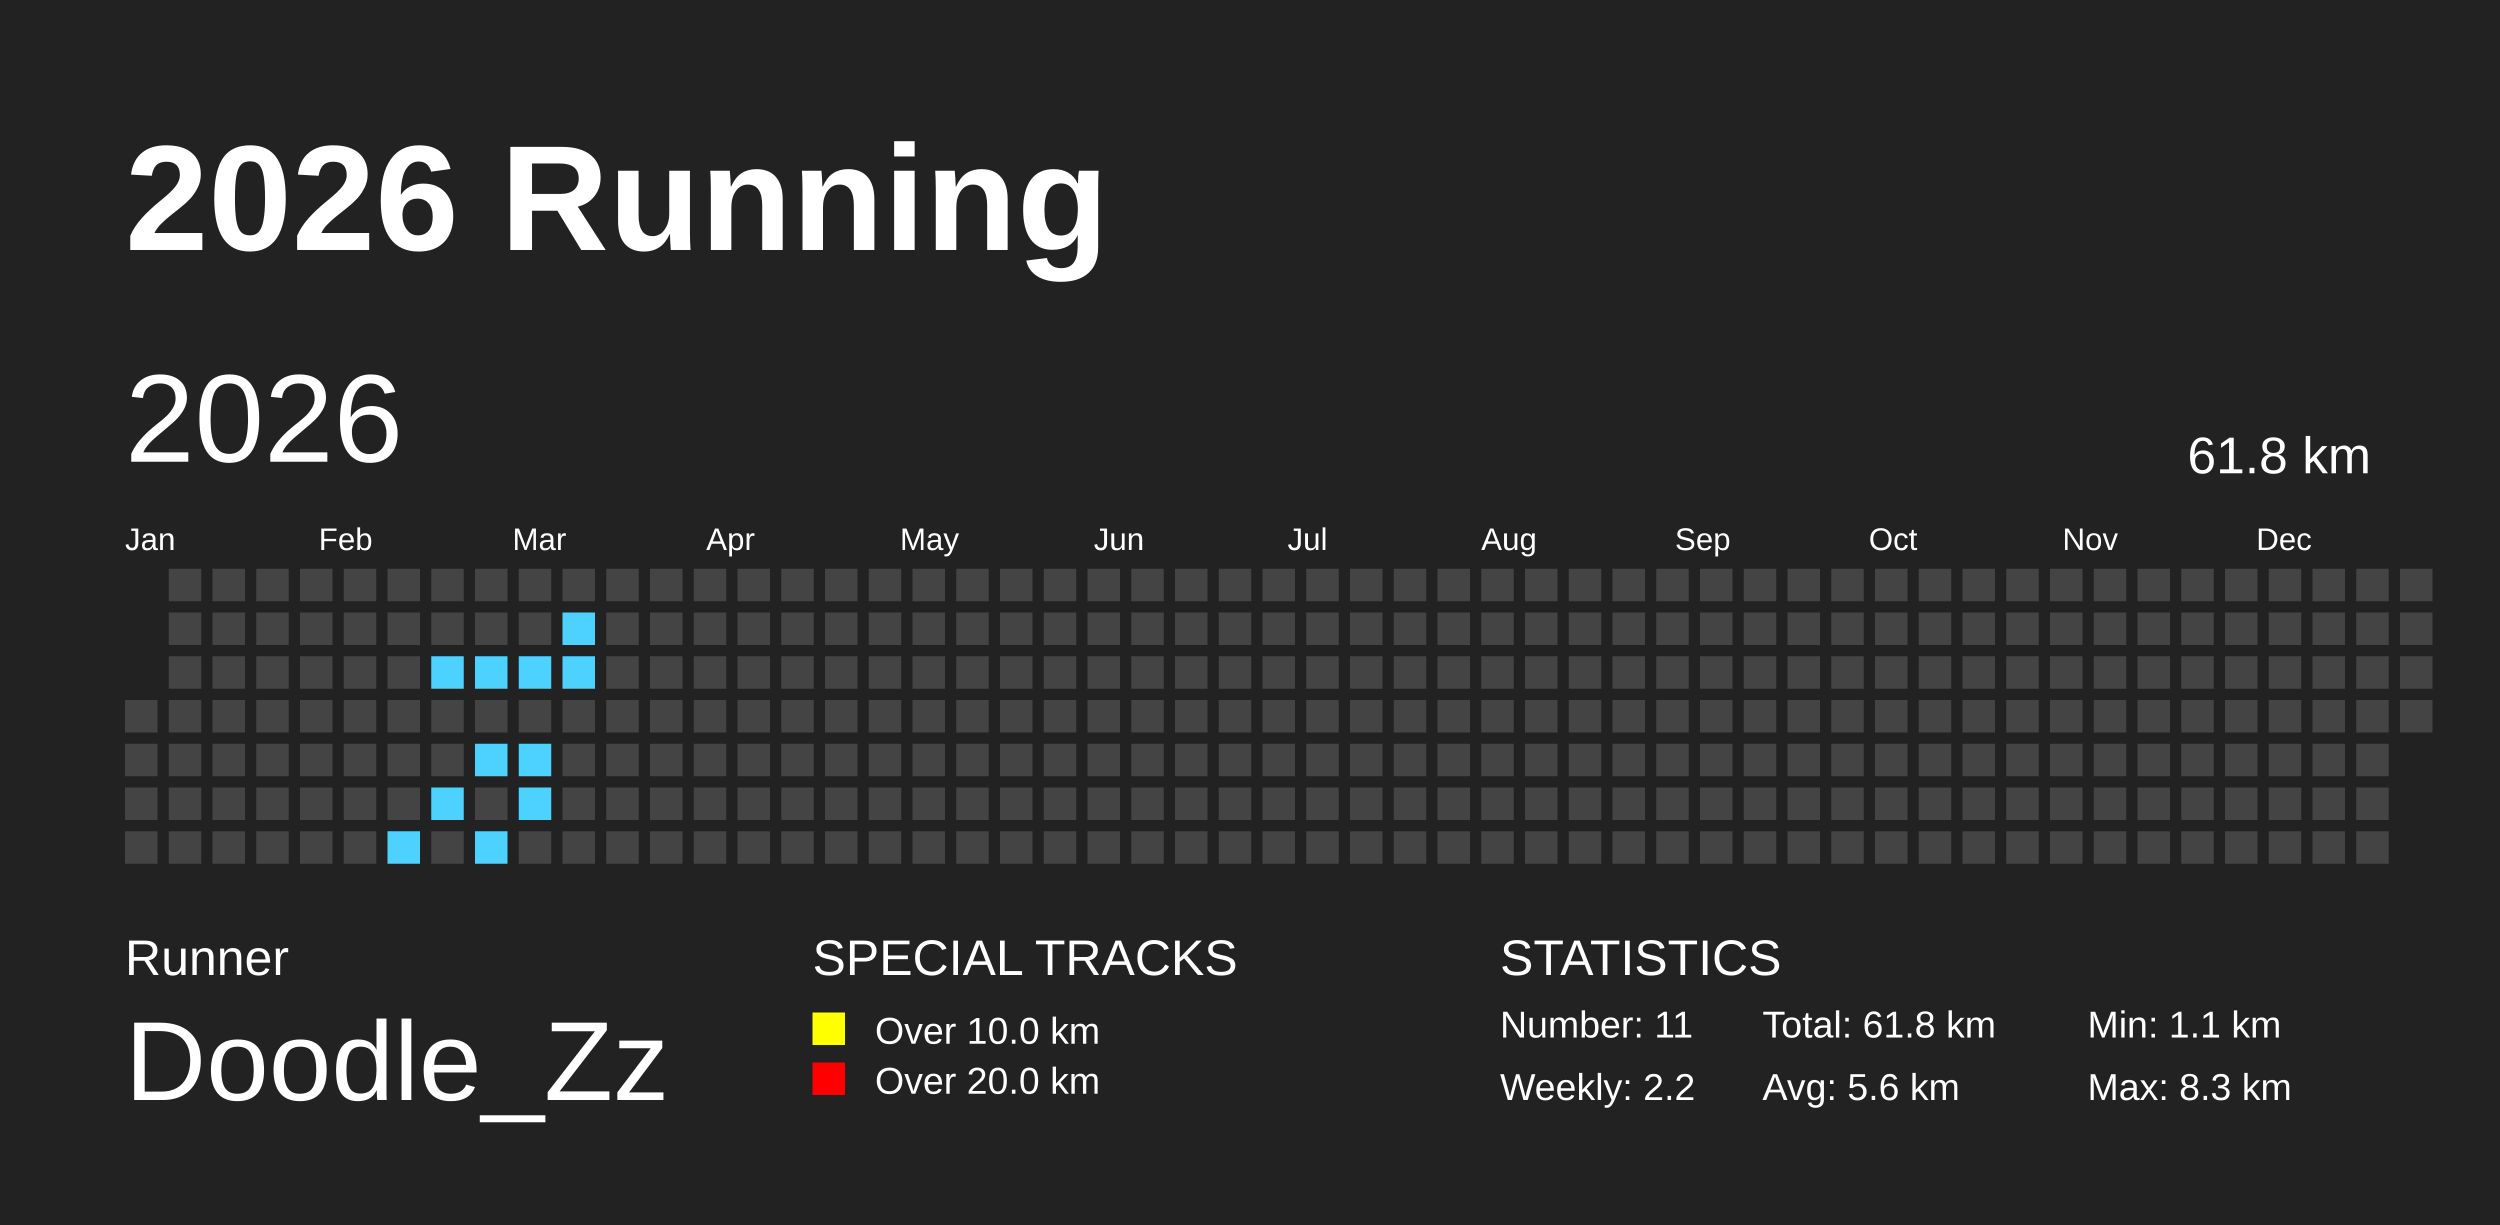
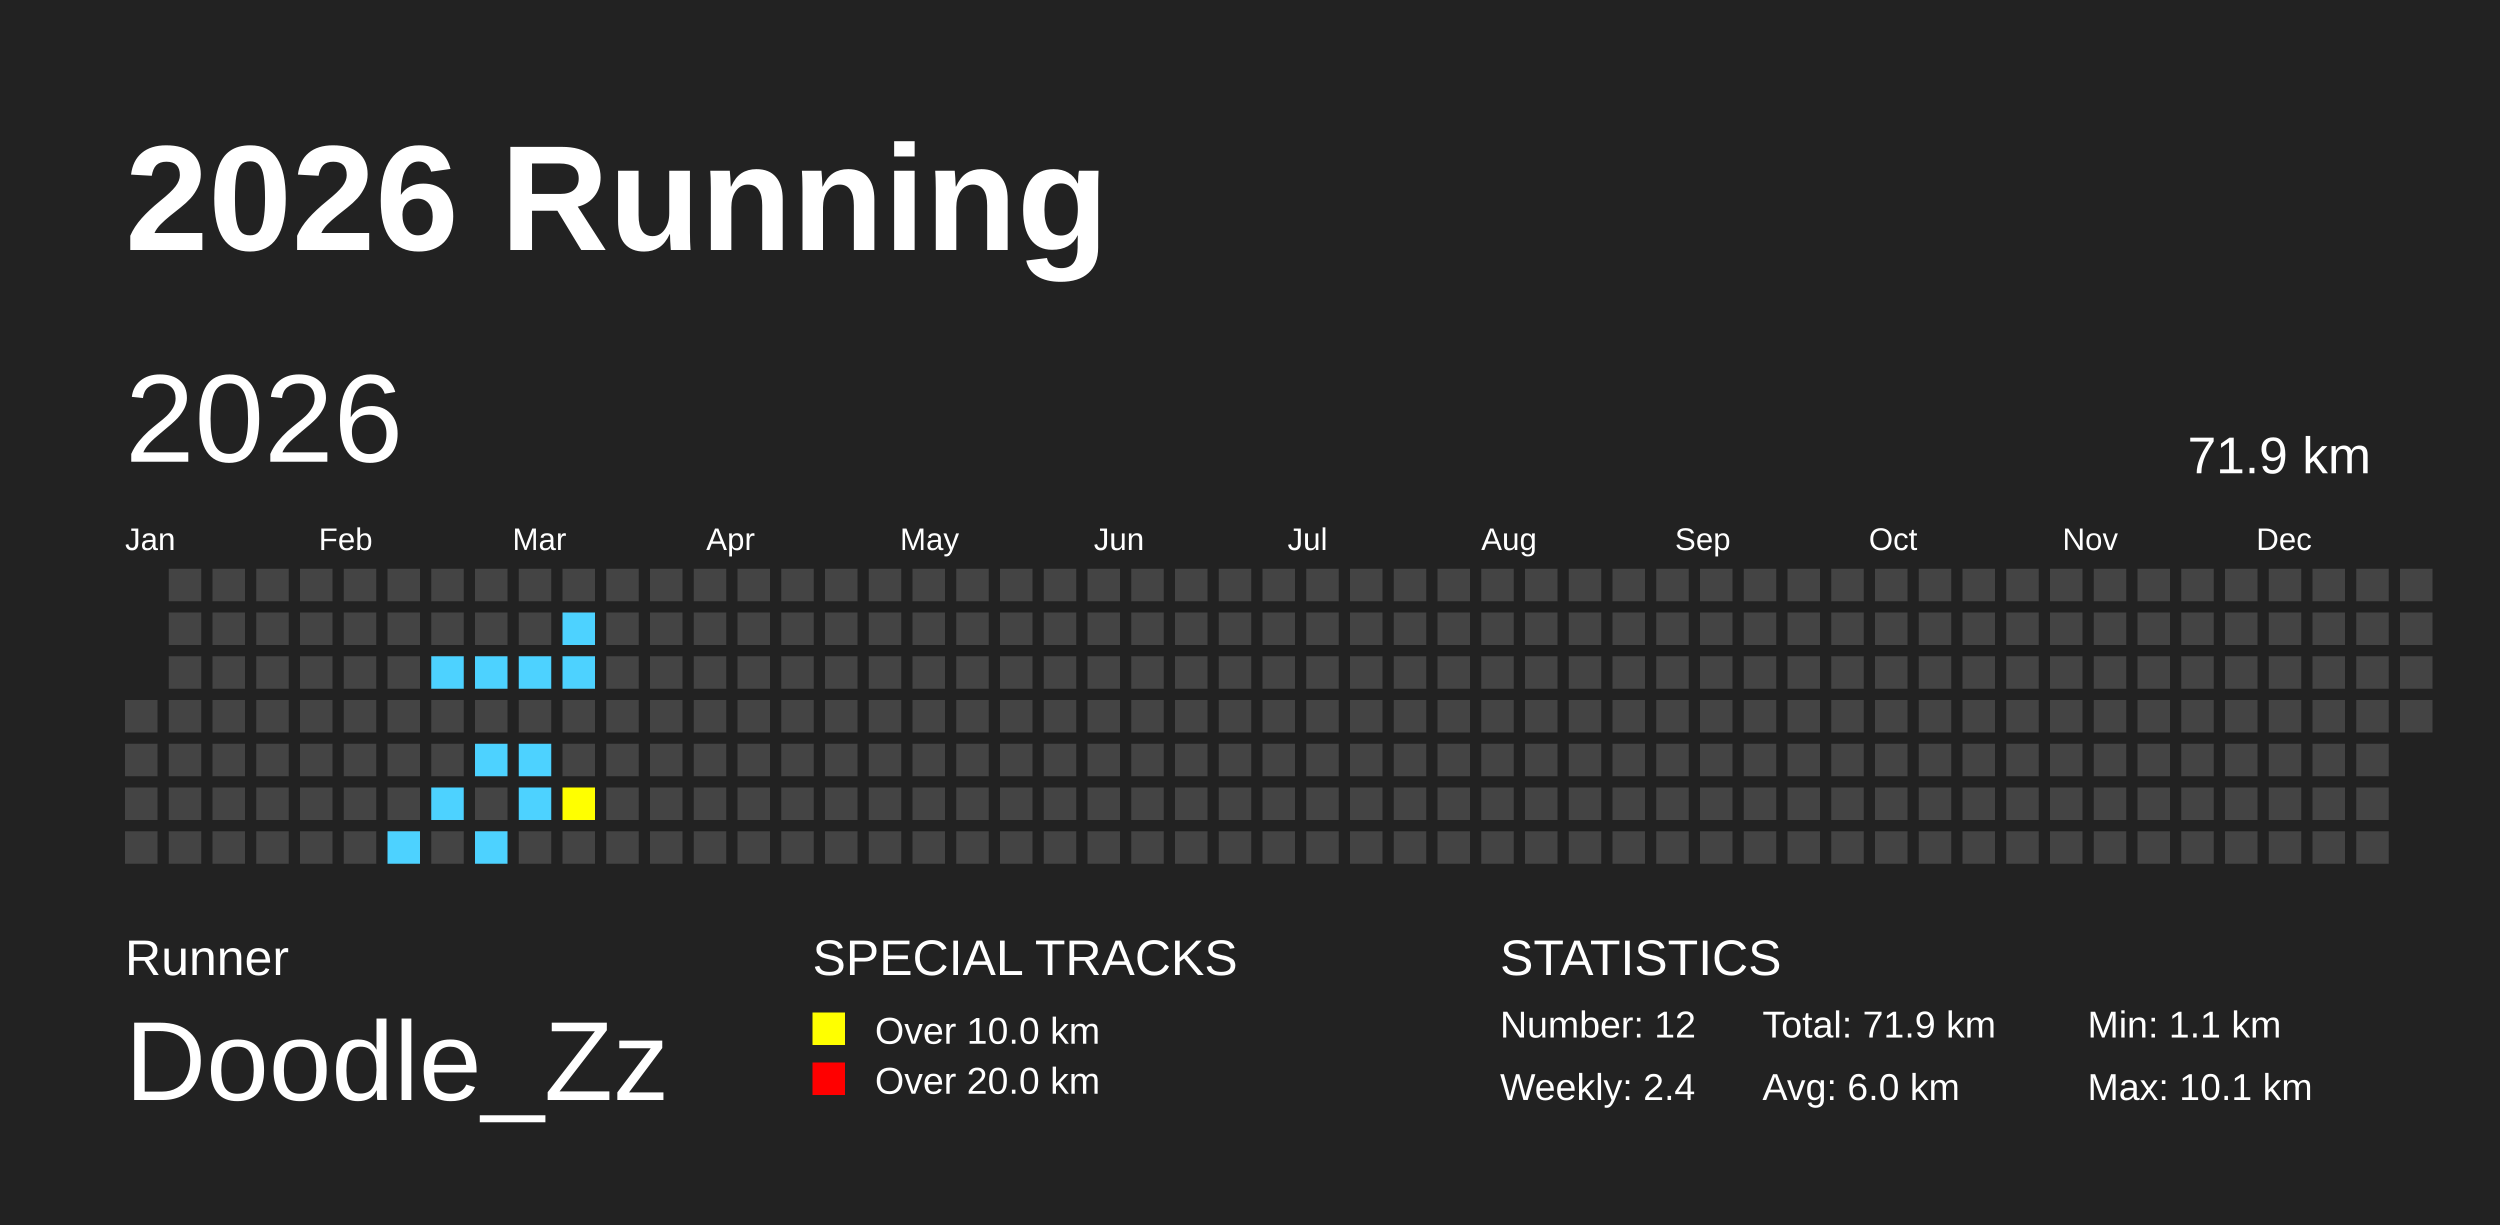
<svg xmlns="http://www.w3.org/2000/svg" baseProfile="full" height="98mm" version="1.1" viewBox="0,0,200,98" width="200mm">
  <defs />
  <rect fill="#222222" height="98" width="200" x="0" y="0" />
  <text fill="#FFFFFF" style="font-size:12px; font-family:Arial; font-weight:bold;" x="10" y="20">2026 Running</text>
  <text fill="#FFFFFF" style="font-size:4px; font-family:Arial" x="10" y="78">Runner</text>
  <text fill="#FFFFFF" style="font-size:9px; font-family:Arial" x="10" y="88">Doodle_Zz</text>
  <text fill="#FFFFFF" style="font-size:4px; font-family:Arial" x="65" y="78">SPECIAL TRACKS</text>
  <rect fill="yellow" height="2.6" width="2.6" x="65" y="81" />
  <text fill="#FFFFFF" style="font-size:3px; font-family:Arial" x="70" y="83.5">Over 10.0 km</text>
  <rect fill="red" height="2.6" width="2.6" x="65" y="85" />
  <text fill="#FFFFFF" style="font-size:3px; font-family:Arial" x="70" y="87.5">Over 20.0 km</text>
  <text fill="#FFFFFF" style="font-size:4px; font-family:Arial" x="120" y="78">STATISTICS</text>
-   <text fill="#FFFFFF" style="font-size:3px; font-family:Arial" x="120" y="83">Number: 11</text>
-   <text fill="#FFFFFF" style="font-size:3px; font-family:Arial" x="120" y="88">Weekly: 2.2</text>
-   <text fill="#FFFFFF" style="font-size:3px; font-family:Arial" x="141" y="83">Total: 61.8 km</text>
-   <text fill="#FFFFFF" style="font-size:3px; font-family:Arial" x="141" y="88">Avg: 5.6 km</text>
+   <text fill="#FFFFFF" style="font-size:3px; font-family:Arial" x="120" y="83">Number: 12</text>
+   <text fill="#FFFFFF" style="font-size:3px; font-family:Arial" x="120" y="88">Weekly: 2.4</text>
+   <text fill="#FFFFFF" style="font-size:3px; font-family:Arial" x="141" y="83">Total: 71.9 km</text>
+   <text fill="#FFFFFF" style="font-size:3px; font-family:Arial" x="141" y="88">Avg: 6.0 km</text>
  <text fill="#FFFFFF" style="font-size:3px; font-family:Arial" x="167" y="83">Min: 1.1 km</text>
-   <text fill="#FFFFFF" style="font-size:3px; font-family:Arial" x="167" y="88">Max: 8.3 km</text>
+   <text fill="#FFFFFF" style="font-size:3px; font-family:Arial" x="167" y="88">Max: 10.1 km</text>
  <text dominant-baseline="hanging" fill="#FFFFFF" style="font-size:10.0px; font-family:Arial;" x="10" y="30">2026</text>
-   <text dominant-baseline="hanging" fill="#FFFFFF" style="font-size:4.125px; font-family:Arial;" x="175" y="35">61.8 km</text>
+   <text dominant-baseline="hanging" fill="#FFFFFF" style="font-size:4.125px; font-family:Arial;" x="175" y="35">71.9 km</text>
  <text fill="#FFFFFF" style="font-size:2.5px; font-family:Arial" x="10.0" y="44">Jan</text>
  <text fill="#FFFFFF" style="font-size:2.5px; font-family:Arial" x="25.5" y="44">Feb</text>
  <text fill="#FFFFFF" style="font-size:2.5px; font-family:Arial" x="41.0" y="44">Mar</text>
  <text fill="#FFFFFF" style="font-size:2.5px; font-family:Arial" x="56.5" y="44">Apr</text>
  <text fill="#FFFFFF" style="font-size:2.5px; font-family:Arial" x="72.0" y="44">May</text>
  <text fill="#FFFFFF" style="font-size:2.5px; font-family:Arial" x="87.5" y="44">Jun</text>
  <text fill="#FFFFFF" style="font-size:2.5px; font-family:Arial" x="103.0" y="44">Jul</text>
  <text fill="#FFFFFF" style="font-size:2.5px; font-family:Arial" x="118.5" y="44">Aug</text>
  <text fill="#FFFFFF" style="font-size:2.5px; font-family:Arial" x="134.0" y="44">Sep</text>
  <text fill="#FFFFFF" style="font-size:2.5px; font-family:Arial" x="149.5" y="44">Oct</text>
  <text fill="#FFFFFF" style="font-size:2.5px; font-family:Arial" x="165.0" y="44">Nov</text>
  <text fill="#FFFFFF" style="font-size:2.5px; font-family:Arial" x="180.5" y="44">Dec</text>
  <rect fill="#444444" height="2.6" width="2.6" x="10.0" y="56.0" />
  <rect fill="#444444" height="2.6" width="2.6" x="10.0" y="59.5" />
  <rect fill="#444444" height="2.6" width="2.6" x="10.0" y="63.0" />
  <rect fill="#444444" height="2.6" width="2.6" x="10.0" y="66.5" />
  <rect fill="#444444" height="2.6" width="2.6" x="13.5" y="45.5" />
  <rect fill="#444444" height="2.6" width="2.6" x="13.5" y="49.0" />
  <rect fill="#444444" height="2.6" width="2.6" x="13.5" y="52.5" />
  <rect fill="#444444" height="2.6" width="2.6" x="13.5" y="56.0" />
  <rect fill="#444444" height="2.6" width="2.6" x="13.5" y="59.5" />
  <rect fill="#444444" height="2.6" width="2.6" x="13.5" y="63.0" />
  <rect fill="#444444" height="2.6" width="2.6" x="13.5" y="66.5" />
  <rect fill="#444444" height="2.6" width="2.6" x="17.0" y="45.5" />
  <rect fill="#444444" height="2.6" width="2.6" x="17.0" y="49.0" />
  <rect fill="#444444" height="2.6" width="2.6" x="17.0" y="52.5" />
  <rect fill="#444444" height="2.6" width="2.6" x="17.0" y="56.0" />
  <rect fill="#444444" height="2.6" width="2.6" x="17.0" y="59.5" />
  <rect fill="#444444" height="2.6" width="2.6" x="17.0" y="63.0" />
  <rect fill="#444444" height="2.6" width="2.6" x="17.0" y="66.5" />
  <rect fill="#444444" height="2.6" width="2.6" x="20.5" y="45.5" />
  <rect fill="#444444" height="2.6" width="2.6" x="20.5" y="49.0" />
  <rect fill="#444444" height="2.6" width="2.6" x="20.5" y="52.5" />
  <rect fill="#444444" height="2.6" width="2.6" x="20.5" y="56.0" />
  <rect fill="#444444" height="2.6" width="2.6" x="20.5" y="59.5" />
  <rect fill="#444444" height="2.6" width="2.6" x="20.5" y="63.0" />
  <rect fill="#444444" height="2.6" width="2.6" x="20.5" y="66.5" />
  <rect fill="#444444" height="2.6" width="2.6" x="24.0" y="45.5" />
  <rect fill="#444444" height="2.6" width="2.6" x="24.0" y="49.0" />
  <rect fill="#444444" height="2.6" width="2.6" x="24.0" y="52.5" />
  <rect fill="#444444" height="2.6" width="2.6" x="24.0" y="56.0" />
  <rect fill="#444444" height="2.6" width="2.6" x="24.0" y="59.5" />
  <rect fill="#444444" height="2.6" width="2.6" x="24.0" y="63.0" />
  <rect fill="#444444" height="2.6" width="2.6" x="24.0" y="66.5" />
  <rect fill="#444444" height="2.6" width="2.6" x="27.5" y="45.5" />
  <rect fill="#444444" height="2.6" width="2.6" x="27.5" y="49.0" />
  <rect fill="#444444" height="2.6" width="2.6" x="27.5" y="52.5" />
  <rect fill="#444444" height="2.6" width="2.6" x="27.5" y="56.0" />
  <rect fill="#444444" height="2.6" width="2.6" x="27.5" y="59.5" />
  <rect fill="#444444" height="2.6" width="2.6" x="27.5" y="63.0" />
  <rect fill="#444444" height="2.6" width="2.6" x="27.5" y="66.5" />
  <rect fill="#444444" height="2.6" width="2.6" x="31.0" y="45.5" />
  <rect fill="#444444" height="2.6" width="2.6" x="31.0" y="49.0" />
  <rect fill="#444444" height="2.6" width="2.6" x="31.0" y="52.5" />
  <rect fill="#444444" height="2.6" width="2.6" x="31.0" y="56.0" />
  <rect fill="#444444" height="2.6" width="2.6" x="31.0" y="59.5" />
  <rect fill="#444444" height="2.6" width="2.6" x="31.0" y="63.0" />
  <rect fill="#4DD2FF" height="2.6" width="2.6" x="31.0" y="66.5" />
  <rect fill="#444444" height="2.6" width="2.6" x="34.5" y="45.5" />
  <rect fill="#444444" height="2.6" width="2.6" x="34.5" y="49.0" />
  <rect fill="#4DD2FF" height="2.6" width="2.6" x="34.5" y="52.5" />
  <rect fill="#444444" height="2.6" width="2.6" x="34.5" y="56.0" />
  <rect fill="#444444" height="2.6" width="2.6" x="34.5" y="59.5" />
  <rect fill="#4DD2FF" height="2.6" width="2.6" x="34.5" y="63.0" />
  <rect fill="#444444" height="2.6" width="2.6" x="34.5" y="66.5" />
  <rect fill="#444444" height="2.6" width="2.6" x="38.0" y="45.5" />
  <rect fill="#444444" height="2.6" width="2.6" x="38.0" y="49.0" />
  <rect fill="#4DD2FF" height="2.6" width="2.6" x="38.0" y="52.5" />
  <rect fill="#444444" height="2.6" width="2.6" x="38.0" y="56.0" />
  <rect fill="#4DD2FF" height="2.6" width="2.6" x="38.0" y="59.5" />
  <rect fill="#444444" height="2.6" width="2.6" x="38.0" y="63.0" />
  <rect fill="#4DD2FF" height="2.6" width="2.6" x="38.0" y="66.5" />
  <rect fill="#444444" height="2.6" width="2.6" x="41.5" y="45.5" />
  <rect fill="#444444" height="2.6" width="2.6" x="41.5" y="49.0" />
  <rect fill="#4DD2FF" height="2.6" width="2.6" x="41.5" y="52.5" />
  <rect fill="#444444" height="2.6" width="2.6" x="41.5" y="56.0" />
  <rect fill="#4DD2FF" height="2.6" width="2.6" x="41.5" y="59.5" />
  <rect fill="#4DD2FF" height="2.6" width="2.6" x="41.5" y="63.0" />
  <rect fill="#444444" height="2.6" width="2.6" x="41.5" y="66.5" />
  <rect fill="#444444" height="2.6" width="2.6" x="45.0" y="45.5" />
  <rect fill="#4DD2FF" height="2.6" width="2.6" x="45.0" y="49.0" />
  <rect fill="#4DD2FF" height="2.6" width="2.6" x="45.0" y="52.5" />
  <rect fill="#444444" height="2.6" width="2.6" x="45.0" y="56.0" />
  <rect fill="#444444" height="2.6" width="2.6" x="45.0" y="59.5" />
-   <rect fill="#444444" height="2.6" width="2.6" x="45.0" y="63.0" />
+   <rect fill="yellow" height="2.6" width="2.6" x="45.0" y="63.0" />
  <rect fill="#444444" height="2.6" width="2.6" x="45.0" y="66.5" />
  <rect fill="#444444" height="2.6" width="2.6" x="48.5" y="45.5" />
  <rect fill="#444444" height="2.6" width="2.6" x="48.5" y="49.0" />
  <rect fill="#444444" height="2.6" width="2.6" x="48.5" y="52.5" />
  <rect fill="#444444" height="2.6" width="2.6" x="48.5" y="56.0" />
  <rect fill="#444444" height="2.6" width="2.6" x="48.5" y="59.5" />
  <rect fill="#444444" height="2.6" width="2.6" x="48.5" y="63.0" />
  <rect fill="#444444" height="2.6" width="2.6" x="48.5" y="66.5" />
  <rect fill="#444444" height="2.6" width="2.6" x="52.0" y="45.5" />
  <rect fill="#444444" height="2.6" width="2.6" x="52.0" y="49.0" />
  <rect fill="#444444" height="2.6" width="2.6" x="52.0" y="52.5" />
  <rect fill="#444444" height="2.6" width="2.6" x="52.0" y="56.0" />
  <rect fill="#444444" height="2.6" width="2.6" x="52.0" y="59.5" />
  <rect fill="#444444" height="2.6" width="2.6" x="52.0" y="63.0" />
  <rect fill="#444444" height="2.6" width="2.6" x="52.0" y="66.5" />
  <rect fill="#444444" height="2.6" width="2.6" x="55.5" y="45.5" />
  <rect fill="#444444" height="2.6" width="2.6" x="55.5" y="49.0" />
  <rect fill="#444444" height="2.6" width="2.6" x="55.5" y="52.5" />
  <rect fill="#444444" height="2.6" width="2.6" x="55.5" y="56.0" />
  <rect fill="#444444" height="2.6" width="2.6" x="55.5" y="59.5" />
  <rect fill="#444444" height="2.6" width="2.6" x="55.5" y="63.0" />
  <rect fill="#444444" height="2.6" width="2.6" x="55.5" y="66.5" />
  <rect fill="#444444" height="2.6" width="2.6" x="59.0" y="45.5" />
  <rect fill="#444444" height="2.6" width="2.6" x="59.0" y="49.0" />
  <rect fill="#444444" height="2.6" width="2.6" x="59.0" y="52.5" />
  <rect fill="#444444" height="2.6" width="2.6" x="59.0" y="56.0" />
  <rect fill="#444444" height="2.6" width="2.6" x="59.0" y="59.5" />
  <rect fill="#444444" height="2.6" width="2.6" x="59.0" y="63.0" />
  <rect fill="#444444" height="2.6" width="2.6" x="59.0" y="66.5" />
  <rect fill="#444444" height="2.6" width="2.6" x="62.5" y="45.5" />
  <rect fill="#444444" height="2.6" width="2.6" x="62.5" y="49.0" />
  <rect fill="#444444" height="2.6" width="2.6" x="62.5" y="52.5" />
  <rect fill="#444444" height="2.6" width="2.6" x="62.5" y="56.0" />
  <rect fill="#444444" height="2.6" width="2.6" x="62.5" y="59.5" />
  <rect fill="#444444" height="2.6" width="2.6" x="62.5" y="63.0" />
  <rect fill="#444444" height="2.6" width="2.6" x="62.5" y="66.5" />
  <rect fill="#444444" height="2.6" width="2.6" x="66.0" y="45.5" />
  <rect fill="#444444" height="2.6" width="2.6" x="66.0" y="49.0" />
  <rect fill="#444444" height="2.6" width="2.6" x="66.0" y="52.5" />
  <rect fill="#444444" height="2.6" width="2.6" x="66.0" y="56.0" />
  <rect fill="#444444" height="2.6" width="2.6" x="66.0" y="59.5" />
  <rect fill="#444444" height="2.6" width="2.6" x="66.0" y="63.0" />
  <rect fill="#444444" height="2.6" width="2.6" x="66.0" y="66.5" />
  <rect fill="#444444" height="2.6" width="2.6" x="69.5" y="45.5" />
  <rect fill="#444444" height="2.6" width="2.6" x="69.5" y="49.0" />
  <rect fill="#444444" height="2.6" width="2.6" x="69.5" y="52.5" />
  <rect fill="#444444" height="2.6" width="2.6" x="69.5" y="56.0" />
  <rect fill="#444444" height="2.6" width="2.6" x="69.5" y="59.5" />
  <rect fill="#444444" height="2.6" width="2.6" x="69.5" y="63.0" />
  <rect fill="#444444" height="2.6" width="2.6" x="69.5" y="66.5" />
  <rect fill="#444444" height="2.6" width="2.6" x="73.0" y="45.5" />
  <rect fill="#444444" height="2.6" width="2.6" x="73.0" y="49.0" />
  <rect fill="#444444" height="2.6" width="2.6" x="73.0" y="52.5" />
  <rect fill="#444444" height="2.6" width="2.6" x="73.0" y="56.0" />
  <rect fill="#444444" height="2.6" width="2.6" x="73.0" y="59.5" />
  <rect fill="#444444" height="2.6" width="2.6" x="73.0" y="63.0" />
  <rect fill="#444444" height="2.6" width="2.6" x="73.0" y="66.5" />
  <rect fill="#444444" height="2.6" width="2.6" x="76.5" y="45.5" />
  <rect fill="#444444" height="2.6" width="2.6" x="76.5" y="49.0" />
  <rect fill="#444444" height="2.6" width="2.6" x="76.5" y="52.5" />
  <rect fill="#444444" height="2.6" width="2.6" x="76.5" y="56.0" />
  <rect fill="#444444" height="2.6" width="2.6" x="76.5" y="59.5" />
  <rect fill="#444444" height="2.6" width="2.6" x="76.5" y="63.0" />
  <rect fill="#444444" height="2.6" width="2.6" x="76.5" y="66.5" />
  <rect fill="#444444" height="2.6" width="2.6" x="80.0" y="45.5" />
  <rect fill="#444444" height="2.6" width="2.6" x="80.0" y="49.0" />
  <rect fill="#444444" height="2.6" width="2.6" x="80.0" y="52.5" />
  <rect fill="#444444" height="2.6" width="2.6" x="80.0" y="56.0" />
  <rect fill="#444444" height="2.6" width="2.6" x="80.0" y="59.5" />
  <rect fill="#444444" height="2.6" width="2.6" x="80.0" y="63.0" />
  <rect fill="#444444" height="2.6" width="2.6" x="80.0" y="66.5" />
  <rect fill="#444444" height="2.6" width="2.6" x="83.5" y="45.5" />
  <rect fill="#444444" height="2.6" width="2.6" x="83.5" y="49.0" />
  <rect fill="#444444" height="2.6" width="2.6" x="83.5" y="52.5" />
  <rect fill="#444444" height="2.6" width="2.6" x="83.5" y="56.0" />
  <rect fill="#444444" height="2.6" width="2.6" x="83.5" y="59.5" />
  <rect fill="#444444" height="2.6" width="2.6" x="83.5" y="63.0" />
  <rect fill="#444444" height="2.6" width="2.6" x="83.5" y="66.5" />
  <rect fill="#444444" height="2.6" width="2.6" x="87.0" y="45.5" />
  <rect fill="#444444" height="2.6" width="2.6" x="87.0" y="49.0" />
  <rect fill="#444444" height="2.6" width="2.6" x="87.0" y="52.5" />
  <rect fill="#444444" height="2.6" width="2.6" x="87.0" y="56.0" />
  <rect fill="#444444" height="2.6" width="2.6" x="87.0" y="59.5" />
  <rect fill="#444444" height="2.6" width="2.6" x="87.0" y="63.0" />
  <rect fill="#444444" height="2.6" width="2.6" x="87.0" y="66.5" />
  <rect fill="#444444" height="2.6" width="2.6" x="90.5" y="45.5" />
  <rect fill="#444444" height="2.6" width="2.6" x="90.5" y="49.0" />
  <rect fill="#444444" height="2.6" width="2.6" x="90.5" y="52.5" />
  <rect fill="#444444" height="2.6" width="2.6" x="90.5" y="56.0" />
  <rect fill="#444444" height="2.6" width="2.6" x="90.5" y="59.5" />
  <rect fill="#444444" height="2.6" width="2.6" x="90.5" y="63.0" />
  <rect fill="#444444" height="2.6" width="2.6" x="90.5" y="66.5" />
  <rect fill="#444444" height="2.6" width="2.6" x="94.0" y="45.5" />
  <rect fill="#444444" height="2.6" width="2.6" x="94.0" y="49.0" />
  <rect fill="#444444" height="2.6" width="2.6" x="94.0" y="52.5" />
  <rect fill="#444444" height="2.6" width="2.6" x="94.0" y="56.0" />
  <rect fill="#444444" height="2.6" width="2.6" x="94.0" y="59.5" />
  <rect fill="#444444" height="2.6" width="2.6" x="94.0" y="63.0" />
  <rect fill="#444444" height="2.6" width="2.6" x="94.0" y="66.5" />
  <rect fill="#444444" height="2.6" width="2.6" x="97.5" y="45.5" />
  <rect fill="#444444" height="2.6" width="2.6" x="97.5" y="49.0" />
  <rect fill="#444444" height="2.6" width="2.6" x="97.5" y="52.5" />
  <rect fill="#444444" height="2.6" width="2.6" x="97.5" y="56.0" />
  <rect fill="#444444" height="2.6" width="2.6" x="97.5" y="59.5" />
  <rect fill="#444444" height="2.6" width="2.6" x="97.5" y="63.0" />
  <rect fill="#444444" height="2.6" width="2.6" x="97.5" y="66.5" />
  <rect fill="#444444" height="2.6" width="2.6" x="101.0" y="45.5" />
  <rect fill="#444444" height="2.6" width="2.6" x="101.0" y="49.0" />
  <rect fill="#444444" height="2.6" width="2.6" x="101.0" y="52.5" />
  <rect fill="#444444" height="2.6" width="2.6" x="101.0" y="56.0" />
  <rect fill="#444444" height="2.6" width="2.6" x="101.0" y="59.5" />
  <rect fill="#444444" height="2.6" width="2.6" x="101.0" y="63.0" />
  <rect fill="#444444" height="2.6" width="2.6" x="101.0" y="66.5" />
  <rect fill="#444444" height="2.6" width="2.6" x="104.5" y="45.5" />
  <rect fill="#444444" height="2.6" width="2.6" x="104.5" y="49.0" />
  <rect fill="#444444" height="2.6" width="2.6" x="104.5" y="52.5" />
  <rect fill="#444444" height="2.6" width="2.6" x="104.5" y="56.0" />
  <rect fill="#444444" height="2.6" width="2.6" x="104.5" y="59.5" />
  <rect fill="#444444" height="2.6" width="2.6" x="104.5" y="63.0" />
  <rect fill="#444444" height="2.6" width="2.6" x="104.5" y="66.5" />
  <rect fill="#444444" height="2.6" width="2.6" x="108.0" y="45.5" />
  <rect fill="#444444" height="2.6" width="2.6" x="108.0" y="49.0" />
  <rect fill="#444444" height="2.6" width="2.6" x="108.0" y="52.5" />
  <rect fill="#444444" height="2.6" width="2.6" x="108.0" y="56.0" />
  <rect fill="#444444" height="2.6" width="2.6" x="108.0" y="59.5" />
  <rect fill="#444444" height="2.6" width="2.6" x="108.0" y="63.0" />
  <rect fill="#444444" height="2.6" width="2.6" x="108.0" y="66.5" />
  <rect fill="#444444" height="2.6" width="2.6" x="111.5" y="45.5" />
  <rect fill="#444444" height="2.6" width="2.6" x="111.5" y="49.0" />
  <rect fill="#444444" height="2.6" width="2.6" x="111.5" y="52.5" />
  <rect fill="#444444" height="2.6" width="2.6" x="111.5" y="56.0" />
  <rect fill="#444444" height="2.6" width="2.6" x="111.5" y="59.5" />
  <rect fill="#444444" height="2.6" width="2.6" x="111.5" y="63.0" />
  <rect fill="#444444" height="2.6" width="2.6" x="111.5" y="66.5" />
  <rect fill="#444444" height="2.6" width="2.6" x="115.0" y="45.5" />
  <rect fill="#444444" height="2.6" width="2.6" x="115.0" y="49.0" />
  <rect fill="#444444" height="2.6" width="2.6" x="115.0" y="52.5" />
  <rect fill="#444444" height="2.6" width="2.6" x="115.0" y="56.0" />
  <rect fill="#444444" height="2.6" width="2.6" x="115.0" y="59.5" />
  <rect fill="#444444" height="2.6" width="2.6" x="115.0" y="63.0" />
  <rect fill="#444444" height="2.6" width="2.6" x="115.0" y="66.5" />
  <rect fill="#444444" height="2.6" width="2.6" x="118.5" y="45.5" />
  <rect fill="#444444" height="2.6" width="2.6" x="118.5" y="49.0" />
  <rect fill="#444444" height="2.6" width="2.6" x="118.5" y="52.5" />
  <rect fill="#444444" height="2.6" width="2.6" x="118.5" y="56.0" />
  <rect fill="#444444" height="2.6" width="2.6" x="118.5" y="59.5" />
  <rect fill="#444444" height="2.6" width="2.6" x="118.5" y="63.0" />
  <rect fill="#444444" height="2.6" width="2.6" x="118.5" y="66.5" />
  <rect fill="#444444" height="2.6" width="2.6" x="122.0" y="45.5" />
  <rect fill="#444444" height="2.6" width="2.6" x="122.0" y="49.0" />
  <rect fill="#444444" height="2.6" width="2.6" x="122.0" y="52.5" />
  <rect fill="#444444" height="2.6" width="2.6" x="122.0" y="56.0" />
  <rect fill="#444444" height="2.6" width="2.6" x="122.0" y="59.5" />
  <rect fill="#444444" height="2.6" width="2.6" x="122.0" y="63.0" />
  <rect fill="#444444" height="2.6" width="2.6" x="122.0" y="66.5" />
  <rect fill="#444444" height="2.6" width="2.6" x="125.5" y="45.5" />
  <rect fill="#444444" height="2.6" width="2.6" x="125.5" y="49.0" />
  <rect fill="#444444" height="2.6" width="2.6" x="125.5" y="52.5" />
  <rect fill="#444444" height="2.6" width="2.6" x="125.5" y="56.0" />
  <rect fill="#444444" height="2.6" width="2.6" x="125.5" y="59.5" />
  <rect fill="#444444" height="2.6" width="2.6" x="125.5" y="63.0" />
  <rect fill="#444444" height="2.6" width="2.6" x="125.5" y="66.5" />
  <rect fill="#444444" height="2.6" width="2.6" x="129.0" y="45.5" />
  <rect fill="#444444" height="2.6" width="2.6" x="129.0" y="49.0" />
  <rect fill="#444444" height="2.6" width="2.6" x="129.0" y="52.5" />
  <rect fill="#444444" height="2.6" width="2.6" x="129.0" y="56.0" />
  <rect fill="#444444" height="2.6" width="2.6" x="129.0" y="59.5" />
  <rect fill="#444444" height="2.6" width="2.6" x="129.0" y="63.0" />
  <rect fill="#444444" height="2.6" width="2.6" x="129.0" y="66.5" />
  <rect fill="#444444" height="2.6" width="2.6" x="132.5" y="45.5" />
  <rect fill="#444444" height="2.6" width="2.6" x="132.5" y="49.0" />
  <rect fill="#444444" height="2.6" width="2.6" x="132.5" y="52.5" />
  <rect fill="#444444" height="2.6" width="2.6" x="132.5" y="56.0" />
  <rect fill="#444444" height="2.6" width="2.6" x="132.5" y="59.5" />
  <rect fill="#444444" height="2.6" width="2.6" x="132.5" y="63.0" />
  <rect fill="#444444" height="2.6" width="2.6" x="132.5" y="66.5" />
  <rect fill="#444444" height="2.6" width="2.6" x="136.0" y="45.5" />
  <rect fill="#444444" height="2.6" width="2.6" x="136.0" y="49.0" />
  <rect fill="#444444" height="2.6" width="2.6" x="136.0" y="52.5" />
  <rect fill="#444444" height="2.6" width="2.6" x="136.0" y="56.0" />
  <rect fill="#444444" height="2.6" width="2.6" x="136.0" y="59.5" />
  <rect fill="#444444" height="2.6" width="2.6" x="136.0" y="63.0" />
  <rect fill="#444444" height="2.6" width="2.6" x="136.0" y="66.5" />
  <rect fill="#444444" height="2.6" width="2.6" x="139.5" y="45.5" />
  <rect fill="#444444" height="2.6" width="2.6" x="139.5" y="49.0" />
  <rect fill="#444444" height="2.6" width="2.6" x="139.5" y="52.5" />
  <rect fill="#444444" height="2.6" width="2.6" x="139.5" y="56.0" />
  <rect fill="#444444" height="2.6" width="2.6" x="139.5" y="59.5" />
  <rect fill="#444444" height="2.6" width="2.6" x="139.5" y="63.0" />
  <rect fill="#444444" height="2.6" width="2.6" x="139.5" y="66.5" />
  <rect fill="#444444" height="2.6" width="2.6" x="143.0" y="45.5" />
  <rect fill="#444444" height="2.6" width="2.6" x="143.0" y="49.0" />
  <rect fill="#444444" height="2.6" width="2.6" x="143.0" y="52.5" />
  <rect fill="#444444" height="2.6" width="2.6" x="143.0" y="56.0" />
  <rect fill="#444444" height="2.6" width="2.6" x="143.0" y="59.5" />
  <rect fill="#444444" height="2.6" width="2.6" x="143.0" y="63.0" />
  <rect fill="#444444" height="2.6" width="2.6" x="143.0" y="66.5" />
  <rect fill="#444444" height="2.6" width="2.6" x="146.5" y="45.5" />
  <rect fill="#444444" height="2.6" width="2.6" x="146.5" y="49.0" />
  <rect fill="#444444" height="2.6" width="2.6" x="146.5" y="52.5" />
  <rect fill="#444444" height="2.6" width="2.6" x="146.5" y="56.0" />
  <rect fill="#444444" height="2.6" width="2.6" x="146.5" y="59.5" />
  <rect fill="#444444" height="2.6" width="2.6" x="146.5" y="63.0" />
  <rect fill="#444444" height="2.6" width="2.6" x="146.5" y="66.5" />
  <rect fill="#444444" height="2.6" width="2.6" x="150.0" y="45.5" />
  <rect fill="#444444" height="2.6" width="2.6" x="150.0" y="49.0" />
  <rect fill="#444444" height="2.6" width="2.6" x="150.0" y="52.5" />
  <rect fill="#444444" height="2.6" width="2.6" x="150.0" y="56.0" />
  <rect fill="#444444" height="2.6" width="2.6" x="150.0" y="59.5" />
  <rect fill="#444444" height="2.6" width="2.6" x="150.0" y="63.0" />
  <rect fill="#444444" height="2.6" width="2.6" x="150.0" y="66.5" />
  <rect fill="#444444" height="2.6" width="2.6" x="153.5" y="45.5" />
  <rect fill="#444444" height="2.6" width="2.6" x="153.5" y="49.0" />
  <rect fill="#444444" height="2.6" width="2.6" x="153.5" y="52.5" />
  <rect fill="#444444" height="2.6" width="2.6" x="153.5" y="56.0" />
  <rect fill="#444444" height="2.6" width="2.6" x="153.5" y="59.5" />
  <rect fill="#444444" height="2.6" width="2.6" x="153.5" y="63.0" />
  <rect fill="#444444" height="2.6" width="2.6" x="153.5" y="66.5" />
  <rect fill="#444444" height="2.6" width="2.6" x="157.0" y="45.5" />
  <rect fill="#444444" height="2.6" width="2.6" x="157.0" y="49.0" />
  <rect fill="#444444" height="2.6" width="2.6" x="157.0" y="52.5" />
  <rect fill="#444444" height="2.6" width="2.6" x="157.0" y="56.0" />
  <rect fill="#444444" height="2.6" width="2.6" x="157.0" y="59.5" />
  <rect fill="#444444" height="2.6" width="2.6" x="157.0" y="63.0" />
  <rect fill="#444444" height="2.6" width="2.6" x="157.0" y="66.5" />
  <rect fill="#444444" height="2.6" width="2.6" x="160.5" y="45.5" />
  <rect fill="#444444" height="2.6" width="2.6" x="160.5" y="49.0" />
  <rect fill="#444444" height="2.6" width="2.6" x="160.5" y="52.5" />
  <rect fill="#444444" height="2.6" width="2.6" x="160.5" y="56.0" />
  <rect fill="#444444" height="2.6" width="2.6" x="160.5" y="59.5" />
  <rect fill="#444444" height="2.6" width="2.6" x="160.5" y="63.0" />
  <rect fill="#444444" height="2.6" width="2.6" x="160.5" y="66.5" />
  <rect fill="#444444" height="2.6" width="2.6" x="164.0" y="45.5" />
  <rect fill="#444444" height="2.6" width="2.6" x="164.0" y="49.0" />
  <rect fill="#444444" height="2.6" width="2.6" x="164.0" y="52.5" />
  <rect fill="#444444" height="2.6" width="2.6" x="164.0" y="56.0" />
  <rect fill="#444444" height="2.6" width="2.6" x="164.0" y="59.5" />
  <rect fill="#444444" height="2.6" width="2.6" x="164.0" y="63.0" />
  <rect fill="#444444" height="2.6" width="2.6" x="164.0" y="66.5" />
  <rect fill="#444444" height="2.6" width="2.6" x="167.5" y="45.5" />
  <rect fill="#444444" height="2.6" width="2.6" x="167.5" y="49.0" />
  <rect fill="#444444" height="2.6" width="2.6" x="167.5" y="52.5" />
  <rect fill="#444444" height="2.6" width="2.6" x="167.5" y="56.0" />
  <rect fill="#444444" height="2.6" width="2.6" x="167.5" y="59.5" />
  <rect fill="#444444" height="2.6" width="2.6" x="167.5" y="63.0" />
  <rect fill="#444444" height="2.6" width="2.6" x="167.5" y="66.5" />
  <rect fill="#444444" height="2.6" width="2.6" x="171.0" y="45.5" />
  <rect fill="#444444" height="2.6" width="2.6" x="171.0" y="49.0" />
  <rect fill="#444444" height="2.6" width="2.6" x="171.0" y="52.5" />
  <rect fill="#444444" height="2.6" width="2.6" x="171.0" y="56.0" />
  <rect fill="#444444" height="2.6" width="2.6" x="171.0" y="59.5" />
  <rect fill="#444444" height="2.6" width="2.6" x="171.0" y="63.0" />
  <rect fill="#444444" height="2.6" width="2.6" x="171.0" y="66.5" />
  <rect fill="#444444" height="2.6" width="2.6" x="174.5" y="45.5" />
  <rect fill="#444444" height="2.6" width="2.6" x="174.5" y="49.0" />
  <rect fill="#444444" height="2.6" width="2.6" x="174.5" y="52.5" />
  <rect fill="#444444" height="2.6" width="2.6" x="174.5" y="56.0" />
  <rect fill="#444444" height="2.6" width="2.6" x="174.5" y="59.5" />
  <rect fill="#444444" height="2.6" width="2.6" x="174.5" y="63.0" />
  <rect fill="#444444" height="2.6" width="2.6" x="174.5" y="66.5" />
  <rect fill="#444444" height="2.6" width="2.6" x="178.0" y="45.5" />
  <rect fill="#444444" height="2.6" width="2.6" x="178.0" y="49.0" />
  <rect fill="#444444" height="2.6" width="2.6" x="178.0" y="52.5" />
  <rect fill="#444444" height="2.6" width="2.6" x="178.0" y="56.0" />
  <rect fill="#444444" height="2.6" width="2.6" x="178.0" y="59.5" />
  <rect fill="#444444" height="2.6" width="2.6" x="178.0" y="63.0" />
  <rect fill="#444444" height="2.6" width="2.6" x="178.0" y="66.5" />
  <rect fill="#444444" height="2.6" width="2.6" x="181.5" y="45.5" />
  <rect fill="#444444" height="2.6" width="2.6" x="181.5" y="49.0" />
  <rect fill="#444444" height="2.6" width="2.6" x="181.5" y="52.5" />
  <rect fill="#444444" height="2.6" width="2.6" x="181.5" y="56.0" />
  <rect fill="#444444" height="2.6" width="2.6" x="181.5" y="59.5" />
  <rect fill="#444444" height="2.6" width="2.6" x="181.5" y="63.0" />
  <rect fill="#444444" height="2.6" width="2.6" x="181.5" y="66.5" />
  <rect fill="#444444" height="2.6" width="2.6" x="185.0" y="45.5" />
  <rect fill="#444444" height="2.6" width="2.6" x="185.0" y="49.0" />
  <rect fill="#444444" height="2.6" width="2.6" x="185.0" y="52.5" />
  <rect fill="#444444" height="2.6" width="2.6" x="185.0" y="56.0" />
  <rect fill="#444444" height="2.6" width="2.6" x="185.0" y="59.5" />
  <rect fill="#444444" height="2.6" width="2.6" x="185.0" y="63.0" />
  <rect fill="#444444" height="2.6" width="2.6" x="185.0" y="66.5" />
  <rect fill="#444444" height="2.6" width="2.6" x="188.5" y="45.5" />
  <rect fill="#444444" height="2.6" width="2.6" x="188.5" y="49.0" />
  <rect fill="#444444" height="2.6" width="2.6" x="188.5" y="52.5" />
  <rect fill="#444444" height="2.6" width="2.6" x="188.5" y="56.0" />
  <rect fill="#444444" height="2.6" width="2.6" x="188.5" y="59.5" />
  <rect fill="#444444" height="2.6" width="2.6" x="188.5" y="63.0" />
  <rect fill="#444444" height="2.6" width="2.6" x="188.5" y="66.5" />
  <rect fill="#444444" height="2.6" width="2.6" x="192.0" y="45.5" />
  <rect fill="#444444" height="2.6" width="2.6" x="192.0" y="49.0" />
  <rect fill="#444444" height="2.6" width="2.6" x="192.0" y="52.5" />
  <rect fill="#444444" height="2.6" width="2.6" x="192.0" y="56.0" />
</svg>
